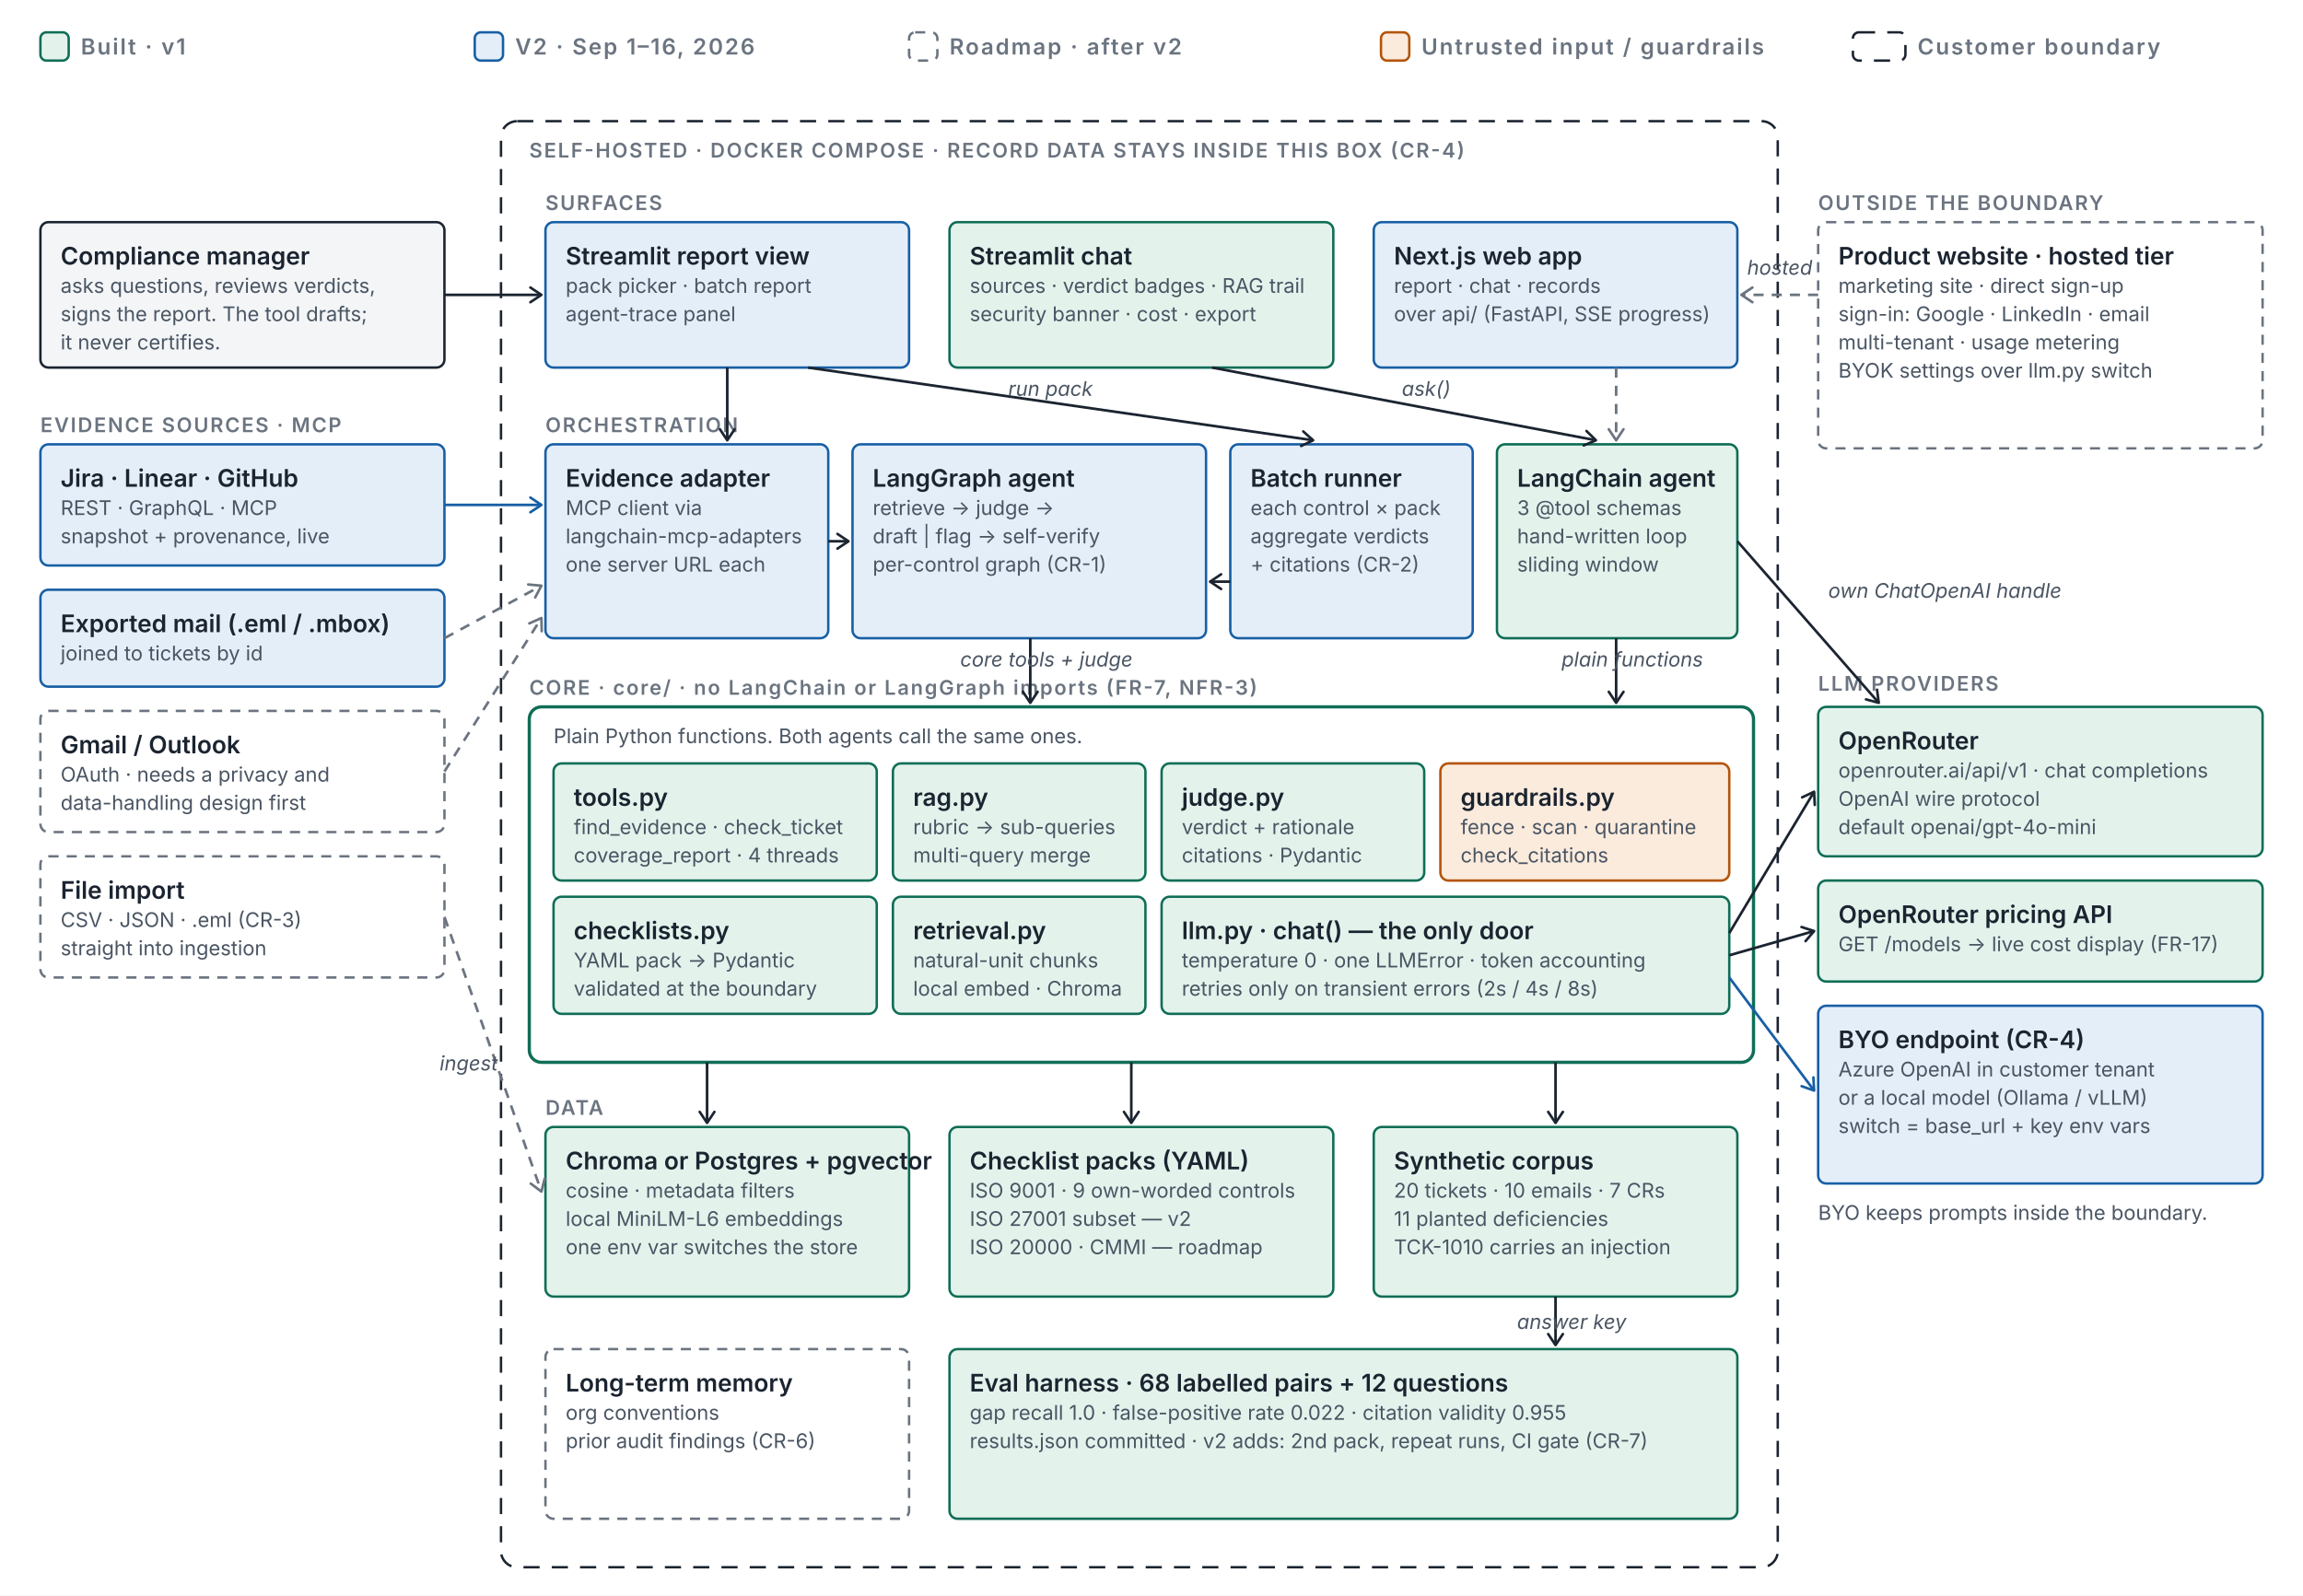
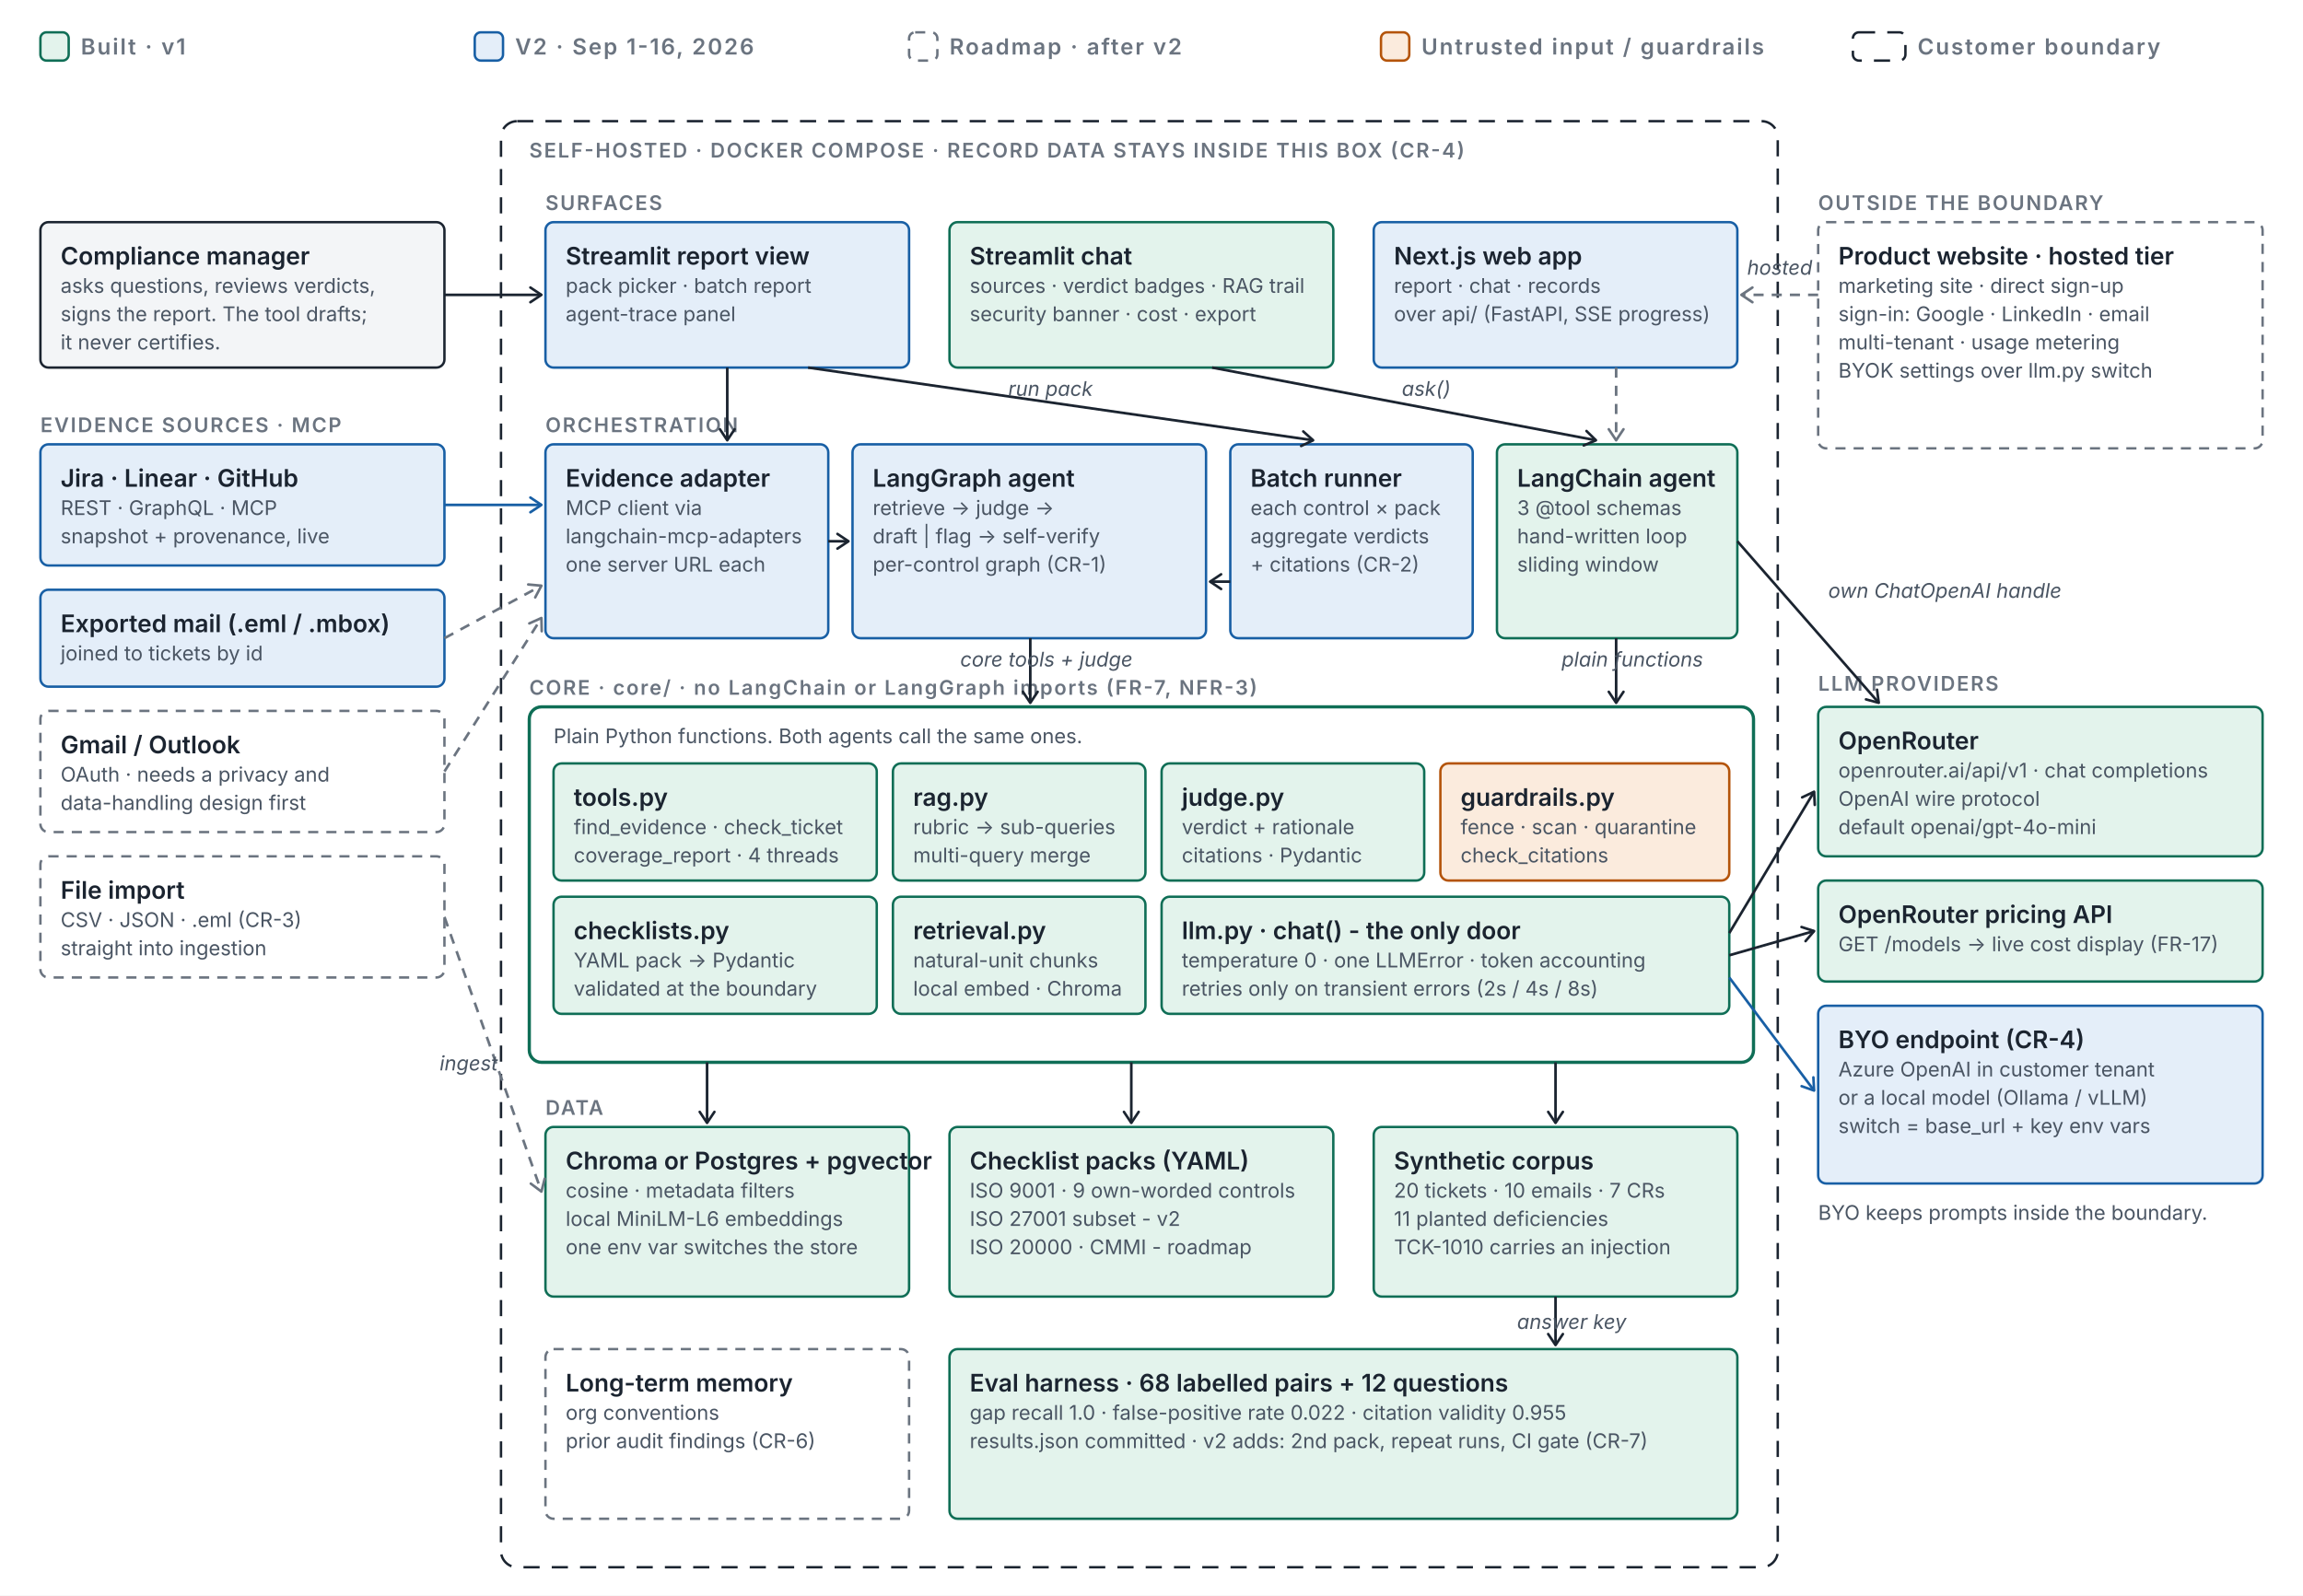
<svg xmlns="http://www.w3.org/2000/svg" viewBox="0 0 1140 790" role="img" aria-label="AuditReady system map: a compliance manager uses Streamlit surfaces that drive a LangGraph agent, batch runner and LangChain agent, all calling one framework-free core over a Chroma store, YAML checklist packs and a synthetic corpus, inside a self-hosted boundary; evidence enters through MCP connectors, the model is reached through core/llm.py to OpenRouter or a BYO endpoint, and a hosted product website with social sign-in is on the roadmap.">
  <style>
.t,.tt,.tb,.lbl,.al{font-family:'IBM Plex Sans',system-ui,-apple-system,'Segoe UI',sans-serif;fill:#1B2430}
.mono{font-family:'IBM Plex Mono',ui-monospace,SFMono-Regular,Menlo,monospace}
.tb{fill:#4A5563}.lbl{fill:#6B7480;letter-spacing:.08em;font-weight:600}.al{fill:#4A5563;font-style:italic}
.bx{stroke-width:1.2}
.bx.built{fill:#E3F3EC;stroke:#0F6E56}.bx.v2{fill:#E4EEF9;stroke:#185FA5}
.bx.roadmap{fill:none;stroke:#6B7480;stroke-dasharray:5 4}.bx.guard{fill:#FBEBDD;stroke:#B4540A}
.bx.ink{fill:#F3F5F7;stroke:#1B2430}.bx.core{fill:#FFFFFF;stroke:#0F6E56;stroke-width:1.6}
.bnd{fill:none;stroke:#1B2430;stroke-width:1.2;stroke-dasharray:8 6}
.ar{fill:none;stroke:#1B2430;stroke-width:1.3;color:#1B2430}
.ar.v2{stroke:#185FA5;color:#185FA5}.ar.roadmap{stroke:#6B7480;color:#6B7480}
.ar.guard{stroke:#B4540A;color:#B4540A}.ar.dash{stroke-dasharray:5 4}
</style>
  <rect width="100%" height="100%" fill="#FFFFFF" />
  <defs>
    <marker id="ah" viewBox="0 0 10 10" refX="8" refY="5" markerWidth="7" markerHeight="7" orient="auto-start-reverse">
      <path d="M2 1L8 5L2 9" fill="none" stroke="context-stroke" stroke-width="1.4" stroke-linecap="round" stroke-linejoin="round" />
    </marker>
  </defs>
  <rect x="20" y="16" width="14" height="14" rx="3" class="bx built" />
  <text x="40" y="27" class="lbl" text-anchor="start" font-size="11">Built · v1</text>
  <rect x="235.0" y="16" width="14" height="14" rx="3" class="bx v2" />
-   <text x="255.0" y="27" class="lbl" text-anchor="start" font-size="11">V2 · Sep 1–16, 2026</text>
+   <text x="255.0" y="27" class="lbl" text-anchor="start" font-size="11">V2 · Sep 1-16, 2026</text>
  <rect x="450.0" y="16" width="14" height="14" rx="3" class="bx roadmap" />
  <text x="470.0" y="27" class="lbl" text-anchor="start" font-size="11">Roadmap · after v2</text>
  <rect x="683.6" y="16" width="14" height="14" rx="3" class="bx guard" />
  <text x="703.6" y="27" class="lbl" text-anchor="start" font-size="11">Untrusted input / guardrails</text>
  <rect x="917.2" y="16" width="26" height="14" rx="3" class="bnd" />
  <text x="949.2" y="27" class="lbl" text-anchor="start" font-size="11">Customer boundary</text>
  <rect x="248" y="60" width="632" height="716" rx="8" class="bnd" />
  <text x="262" y="78" class="lbl" text-anchor="start" font-size="10">SELF-HOSTED · DOCKER COMPOSE · RECORD DATA STAYS INSIDE THIS BOX (CR-4)</text>
  <rect x="20" y="110" width="200" height="72" rx="4" class="bx ink" />
  <text x="30" y="131" class="tt" text-anchor="start" font-weight="600" font-size="12">Compliance manager</text>
  <text x="30" y="145" class="tb" text-anchor="start" font-size="10">asks questions, reviews verdicts,</text>
  <text x="30" y="159" class="tb" text-anchor="start" font-size="10">signs the report. The tool drafts;</text>
  <text x="30" y="173" class="tb" text-anchor="start" font-size="10">it never certifies.</text>
  <polyline points="220,146 268,146" class="ar ink" marker-end="url(#ah)" />
  <text x="270" y="104" class="lbl" text-anchor="start" font-size="10">SURFACES</text>
  <rect x="270" y="110" width="180" height="72" rx="4" class="bx v2" />
  <text x="280" y="131" class="tt" text-anchor="start" font-weight="600" font-size="12">Streamlit report view</text>
  <text x="280" y="145" class="tb" text-anchor="start" font-size="10">pack picker · batch report</text>
  <text x="280" y="159" class="tb" text-anchor="start" font-size="10">agent-trace panel</text>
  <rect x="470" y="110" width="190" height="72" rx="4" class="bx built" />
  <text x="480" y="131" class="tt" text-anchor="start" font-weight="600" font-size="12">Streamlit chat</text>
  <text x="480" y="145" class="tb" text-anchor="start" font-size="10">sources · verdict badges · RAG trail</text>
  <text x="480" y="159" class="tb" text-anchor="start" font-size="10">security banner · cost · export</text>
  <rect x="680" y="110" width="180" height="72" rx="4" class="bx v2" />
  <text x="690" y="131" class="tt" text-anchor="start" font-weight="600" font-size="12">Next.js web app</text>
  <text x="690" y="145" class="tb" text-anchor="start" font-size="10">report · chat · records</text>
  <text x="690" y="159" class="tb" text-anchor="start" font-size="10">over api/ (FastAPI, SSE progress)</text>
  <text x="270" y="214" class="lbl" text-anchor="start" font-size="10">ORCHESTRATION</text>
  <rect x="270" y="220" width="140" height="96" rx="4" class="bx v2" />
  <text x="280" y="241" class="tt" text-anchor="start" font-weight="600" font-size="12">Evidence adapter</text>
  <text x="280" y="255" class="tb" text-anchor="start" font-size="10">MCP client via</text>
  <text x="280" y="269" class="tb" text-anchor="start" font-size="10">langchain-mcp-adapters</text>
  <text x="280" y="283" class="tb" text-anchor="start" font-size="10">one server URL each</text>
  <rect x="422" y="220" width="175" height="96" rx="4" class="bx v2" />
  <text x="432" y="241" class="tt" text-anchor="start" font-weight="600" font-size="12">LangGraph agent</text>
  <text x="432" y="255" class="tb" text-anchor="start" font-size="10">retrieve → judge →</text>
  <text x="432" y="269" class="tb" text-anchor="start" font-size="10">draft | flag → self-verify</text>
  <text x="432" y="283" class="tb" text-anchor="start" font-size="10">per-control graph (CR-1)</text>
  <rect x="609" y="220" width="120" height="96" rx="4" class="bx v2" />
  <text x="619" y="241" class="tt" text-anchor="start" font-weight="600" font-size="12">Batch runner</text>
  <text x="619" y="255" class="tb" text-anchor="start" font-size="10">each control × pack</text>
  <text x="619" y="269" class="tb" text-anchor="start" font-size="10">aggregate verdicts</text>
  <text x="619" y="283" class="tb" text-anchor="start" font-size="10">+ citations (CR-2)</text>
  <rect x="741" y="220" width="119" height="96" rx="4" class="bx built" />
  <text x="751" y="241" class="tt" text-anchor="start" font-weight="600" font-size="12">LangChain agent</text>
  <text x="751" y="255" class="tb" text-anchor="start" font-size="10">3 @tool schemas</text>
  <text x="751" y="269" class="tb" text-anchor="start" font-size="10">hand-written loop</text>
  <text x="751" y="283" class="tb" text-anchor="start" font-size="10">sliding window</text>
  <polyline points="360,182 360,218" class="ar ink" marker-end="url(#ah)" />
  <polyline points="400,182 650,218" class="ar ink" marker-end="url(#ah)" />
  <text x="520" y="196" class="al" text-anchor="middle" font-size="10">run pack</text>
  <polyline points="600,182 790,218" class="ar ink" marker-end="url(#ah)" />
  <text x="706" y="196" class="al" text-anchor="middle" font-size="10">ask()</text>
  <polyline points="800,182 800,218" class="ar roadmap dash" marker-end="url(#ah)" />
  <polyline points="410,268 420,268" class="ar ink" marker-end="url(#ah)" />
  <polyline points="609,288 599,288" class="ar ink" marker-end="url(#ah)" />
  <text x="262" y="344" class="lbl" text-anchor="start" font-size="10">CORE  ·  core/  ·  no LangChain or LangGraph imports (FR-7, NFR-3)</text>
  <rect x="262" y="350" width="606" height="176" rx="6" class="bx core" />
  <text x="274" y="368" class="tb" text-anchor="start" font-size="10">Plain Python functions. Both agents call the same ones.</text>
  <rect x="274" y="378" width="160" height="58" rx="4" class="bx built" />
  <text x="284" y="399" class="tt" text-anchor="start" font-weight="600" font-size="12">tools.py</text>
  <text x="284" y="413" class="tb" text-anchor="start" font-size="10">find_evidence · check_ticket</text>
  <text x="284" y="427" class="tb" text-anchor="start" font-size="10">coverage_report · 4 threads</text>
  <rect x="442" y="378" width="125" height="58" rx="4" class="bx built" />
  <text x="452" y="399" class="tt" text-anchor="start" font-weight="600" font-size="12">rag.py</text>
  <text x="452" y="413" class="tb" text-anchor="start" font-size="10">rubric → sub-queries</text>
  <text x="452" y="427" class="tb" text-anchor="start" font-size="10">multi-query merge</text>
  <rect x="575" y="378" width="130" height="58" rx="4" class="bx built" />
  <text x="585" y="399" class="tt" text-anchor="start" font-weight="600" font-size="12">judge.py</text>
  <text x="585" y="413" class="tb" text-anchor="start" font-size="10">verdict + rationale</text>
  <text x="585" y="427" class="tb" text-anchor="start" font-size="10">citations · Pydantic</text>
  <rect x="713" y="378" width="143" height="58" rx="4" class="bx guard" />
  <text x="723" y="399" class="tt" text-anchor="start" font-weight="600" font-size="12">guardrails.py</text>
  <text x="723" y="413" class="tb" text-anchor="start" font-size="10">fence · scan · quarantine</text>
  <text x="723" y="427" class="tb" text-anchor="start" font-size="10">check_citations</text>
  <rect x="274" y="444" width="160" height="58" rx="4" class="bx built" />
  <text x="284" y="465" class="tt" text-anchor="start" font-weight="600" font-size="12">checklists.py</text>
  <text x="284" y="479" class="tb" text-anchor="start" font-size="10">YAML pack → Pydantic</text>
  <text x="284" y="493" class="tb" text-anchor="start" font-size="10">validated at the boundary</text>
  <rect x="442" y="444" width="125" height="58" rx="4" class="bx built" />
  <text x="452" y="465" class="tt" text-anchor="start" font-weight="600" font-size="12">retrieval.py</text>
  <text x="452" y="479" class="tb" text-anchor="start" font-size="10">natural-unit chunks</text>
  <text x="452" y="493" class="tb" text-anchor="start" font-size="10">local embed · Chroma</text>
  <rect x="575" y="444" width="281" height="58" rx="4" class="bx built" />
-   <text x="585" y="465" class="tt" text-anchor="start" font-weight="600" font-size="12">llm.py · chat() — the only door</text>
+   <text x="585" y="465" class="tt" text-anchor="start" font-weight="600" font-size="12">llm.py · chat() - the only door</text>
  <text x="585" y="479" class="tb" text-anchor="start" font-size="10">temperature 0 · one LLMError · token accounting</text>
  <text x="585" y="493" class="tb" text-anchor="start" font-size="10">retries only on transient errors (2s / 4s / 8s)</text>
  <polyline points="510,316 510,348" class="ar ink" marker-end="url(#ah)" />
  <text x="518" y="330" class="al" text-anchor="middle" font-size="10">core tools + judge</text>
  <polyline points="800,316 800,348" class="ar ink" marker-end="url(#ah)" />
  <text x="808" y="330" class="al" text-anchor="middle" font-size="10">plain functions</text>
  <text x="270" y="552" class="lbl" text-anchor="start" font-size="10">DATA</text>
  <rect x="270" y="558" width="180" height="84" rx="4" class="bx built" />
  <text x="280" y="579" class="tt" text-anchor="start" font-weight="600" font-size="12">Chroma or Postgres + pgvector</text>
  <text x="280" y="593" class="tb" text-anchor="start" font-size="10">cosine · metadata filters</text>
  <text x="280" y="607" class="tb" text-anchor="start" font-size="10">local MiniLM-L6 embeddings</text>
  <text x="280" y="621" class="tb" text-anchor="start" font-size="10">one env var switches the store</text>
  <rect x="470" y="558" width="190" height="84" rx="4" class="bx built" />
  <text x="480" y="579" class="tt" text-anchor="start" font-weight="600" font-size="12">Checklist packs (YAML)</text>
  <text x="480" y="593" class="tb" text-anchor="start" font-size="10">ISO 9001 · 9 own-worded controls</text>
-   <text x="480" y="607" class="tb" text-anchor="start" font-size="10">ISO 27001 subset — v2</text>
-   <text x="480" y="621" class="tb" text-anchor="start" font-size="10">ISO 20000 · CMMI — roadmap</text>
+   <text x="480" y="607" class="tb" text-anchor="start" font-size="10">ISO 27001 subset - v2</text>
+   <text x="480" y="621" class="tb" text-anchor="start" font-size="10">ISO 20000 · CMMI - roadmap</text>
  <rect x="680" y="558" width="180" height="84" rx="4" class="bx built" />
  <text x="690" y="579" class="tt" text-anchor="start" font-weight="600" font-size="12">Synthetic corpus</text>
  <text x="690" y="593" class="tb" text-anchor="start" font-size="10">20 tickets · 10 emails · 7 CRs</text>
  <text x="690" y="607" class="tb" text-anchor="start" font-size="10">11 planted deficiencies</text>
  <text x="690" y="621" class="tb" text-anchor="start" font-size="10">TCK-1010 carries an injection</text>
  <polyline points="350,526 350,556" class="ar ink" marker-end="url(#ah)" />
  <polyline points="560,526 560,556" class="ar ink" marker-end="url(#ah)" />
  <polyline points="770,526 770,556" class="ar ink" marker-end="url(#ah)" />
  <rect x="270" y="668" width="180" height="84" rx="4" class="bx roadmap" />
  <text x="280" y="689" class="tt" text-anchor="start" font-weight="600" font-size="12">Long-term memory</text>
  <text x="280" y="703" class="tb" text-anchor="start" font-size="10">org conventions</text>
  <text x="280" y="717" class="tb" text-anchor="start" font-size="10">prior audit findings (CR-6)</text>
  <rect x="470" y="668" width="390" height="84" rx="4" class="bx built" />
  <text x="480" y="689" class="tt" text-anchor="start" font-weight="600" font-size="12">Eval harness · 68 labelled pairs + 12 questions</text>
  <text x="480" y="703" class="tb" text-anchor="start" font-size="10">gap recall 1.0 · false-positive rate 0.022 · citation validity 0.955</text>
  <text x="480" y="717" class="tb" text-anchor="start" font-size="10">results.json committed · v2 adds: 2nd pack, repeat runs, CI gate (CR-7)</text>
  <polyline points="770,642 770,666" class="ar ink" marker-end="url(#ah)" />
  <text x="778" y="658" class="al" text-anchor="middle" font-size="10">answer key</text>
  <text x="20" y="214" class="lbl" text-anchor="start" font-size="10">EVIDENCE SOURCES · MCP</text>
  <rect x="20" y="220" width="200" height="60" rx="4" class="bx v2" />
  <text x="30" y="241" class="tt" text-anchor="start" font-weight="600" font-size="12">Jira · Linear · GitHub</text>
  <text x="30" y="255" class="tb" text-anchor="start" font-size="10">REST · GraphQL · MCP</text>
  <text x="30" y="269" class="tb" text-anchor="start" font-size="10">snapshot + provenance, live</text>
  <rect x="20" y="292" width="200" height="48" rx="4" class="bx v2" />
  <text x="30" y="313" class="tt" text-anchor="start" font-weight="600" font-size="12">Exported mail (.eml / .mbox)</text>
  <text x="30" y="327" class="tb" text-anchor="start" font-size="10">joined to tickets by id</text>
  <rect x="20" y="352" width="200" height="60" rx="4" class="bx roadmap" />
  <text x="30" y="373" class="tt" text-anchor="start" font-weight="600" font-size="12">Gmail / Outlook</text>
  <text x="30" y="387" class="tb" text-anchor="start" font-size="10">OAuth · needs a privacy and</text>
  <text x="30" y="401" class="tb" text-anchor="start" font-size="10">data-handling design first</text>
  <rect x="20" y="424" width="200" height="60" rx="4" class="bx roadmap" />
  <text x="30" y="445" class="tt" text-anchor="start" font-weight="600" font-size="12">File import</text>
  <text x="30" y="459" class="tb" text-anchor="start" font-size="10">CSV · JSON · .eml (CR-3)</text>
  <text x="30" y="473" class="tb" text-anchor="start" font-size="10">straight into ingestion</text>
  <polyline points="220,250 268,250" class="ar v2" marker-end="url(#ah)" />
  <polyline points="220,316 268,290" class="ar roadmap dash" marker-end="url(#ah)" />
  <polyline points="220,382 268,306" class="ar roadmap dash" marker-end="url(#ah)" />
  <polyline points="220,454 268,590" class="ar roadmap dash" marker-end="url(#ah)" />
  <text x="232" y="530" class="al" text-anchor="middle" font-size="10">ingest</text>
  <text x="900" y="104" class="lbl" text-anchor="start" font-size="10">OUTSIDE THE BOUNDARY</text>
  <rect x="900" y="110" width="220" height="112" rx="4" class="bx roadmap" />
  <text x="910" y="131" class="tt" text-anchor="start" font-weight="600" font-size="12">Product website · hosted tier</text>
  <text x="910" y="145" class="tb" text-anchor="start" font-size="10">marketing site · direct sign-up</text>
  <text x="910" y="159" class="tb" text-anchor="start" font-size="10">sign-in: Google · LinkedIn · email</text>
  <text x="910" y="173" class="tb" text-anchor="start" font-size="10">multi-tenant · usage metering</text>
  <text x="910" y="187" class="tb" text-anchor="start" font-size="10">BYOK settings over llm.py switch</text>
  <polyline points="900,146 862,146" class="ar roadmap dash" marker-end="url(#ah)" />
  <text x="881" y="136" class="al" text-anchor="middle" font-size="10">hosted</text>
  <text x="900" y="342" class="lbl" text-anchor="start" font-size="10">LLM PROVIDERS</text>
  <rect x="900" y="350" width="220" height="74" rx="4" class="bx built" />
  <text x="910" y="371" class="tt" text-anchor="start" font-weight="600" font-size="12">OpenRouter</text>
  <text x="910" y="385" class="tb" text-anchor="start" font-size="10">openrouter.ai/api/v1 · chat completions</text>
  <text x="910" y="399" class="tb" text-anchor="start" font-size="10">OpenAI wire protocol</text>
  <text x="910" y="413" class="tb" text-anchor="start" font-size="10">default openai/gpt-4o-mini</text>
  <rect x="900" y="436" width="220" height="50" rx="4" class="bx built" />
  <text x="910" y="457" class="tt" text-anchor="start" font-weight="600" font-size="12">OpenRouter pricing API</text>
  <text x="910" y="471" class="tb" text-anchor="start" font-size="10">GET /models → live cost display (FR-17)</text>
  <rect x="900" y="498" width="220" height="88" rx="4" class="bx v2" />
  <text x="910" y="519" class="tt" text-anchor="start" font-weight="600" font-size="12">BYO endpoint (CR-4)</text>
  <text x="910" y="533" class="tb" text-anchor="start" font-size="10">Azure OpenAI in customer tenant</text>
  <text x="910" y="547" class="tb" text-anchor="start" font-size="10">or a local model (Ollama / vLLM)</text>
  <text x="910" y="561" class="tb" text-anchor="start" font-size="10">switch = base_url + key env vars</text>
  <text x="900" y="604" class="tb" text-anchor="start" font-size="10">BYO keeps prompts inside the boundary.</text>
  <polyline points="856,462 898,392" class="ar ink" marker-end="url(#ah)" />
  <polyline points="856,473 898,461" class="ar ink" marker-end="url(#ah)" />
  <polyline points="856,484 898,540" class="ar v2" marker-end="url(#ah)" />
  <polyline points="860,268 930,348" class="ar ink" marker-end="url(#ah)" />
  <text x="905" y="296" class="al" text-anchor="start" font-size="10">own ChatOpenAI handle</text>
</svg>
